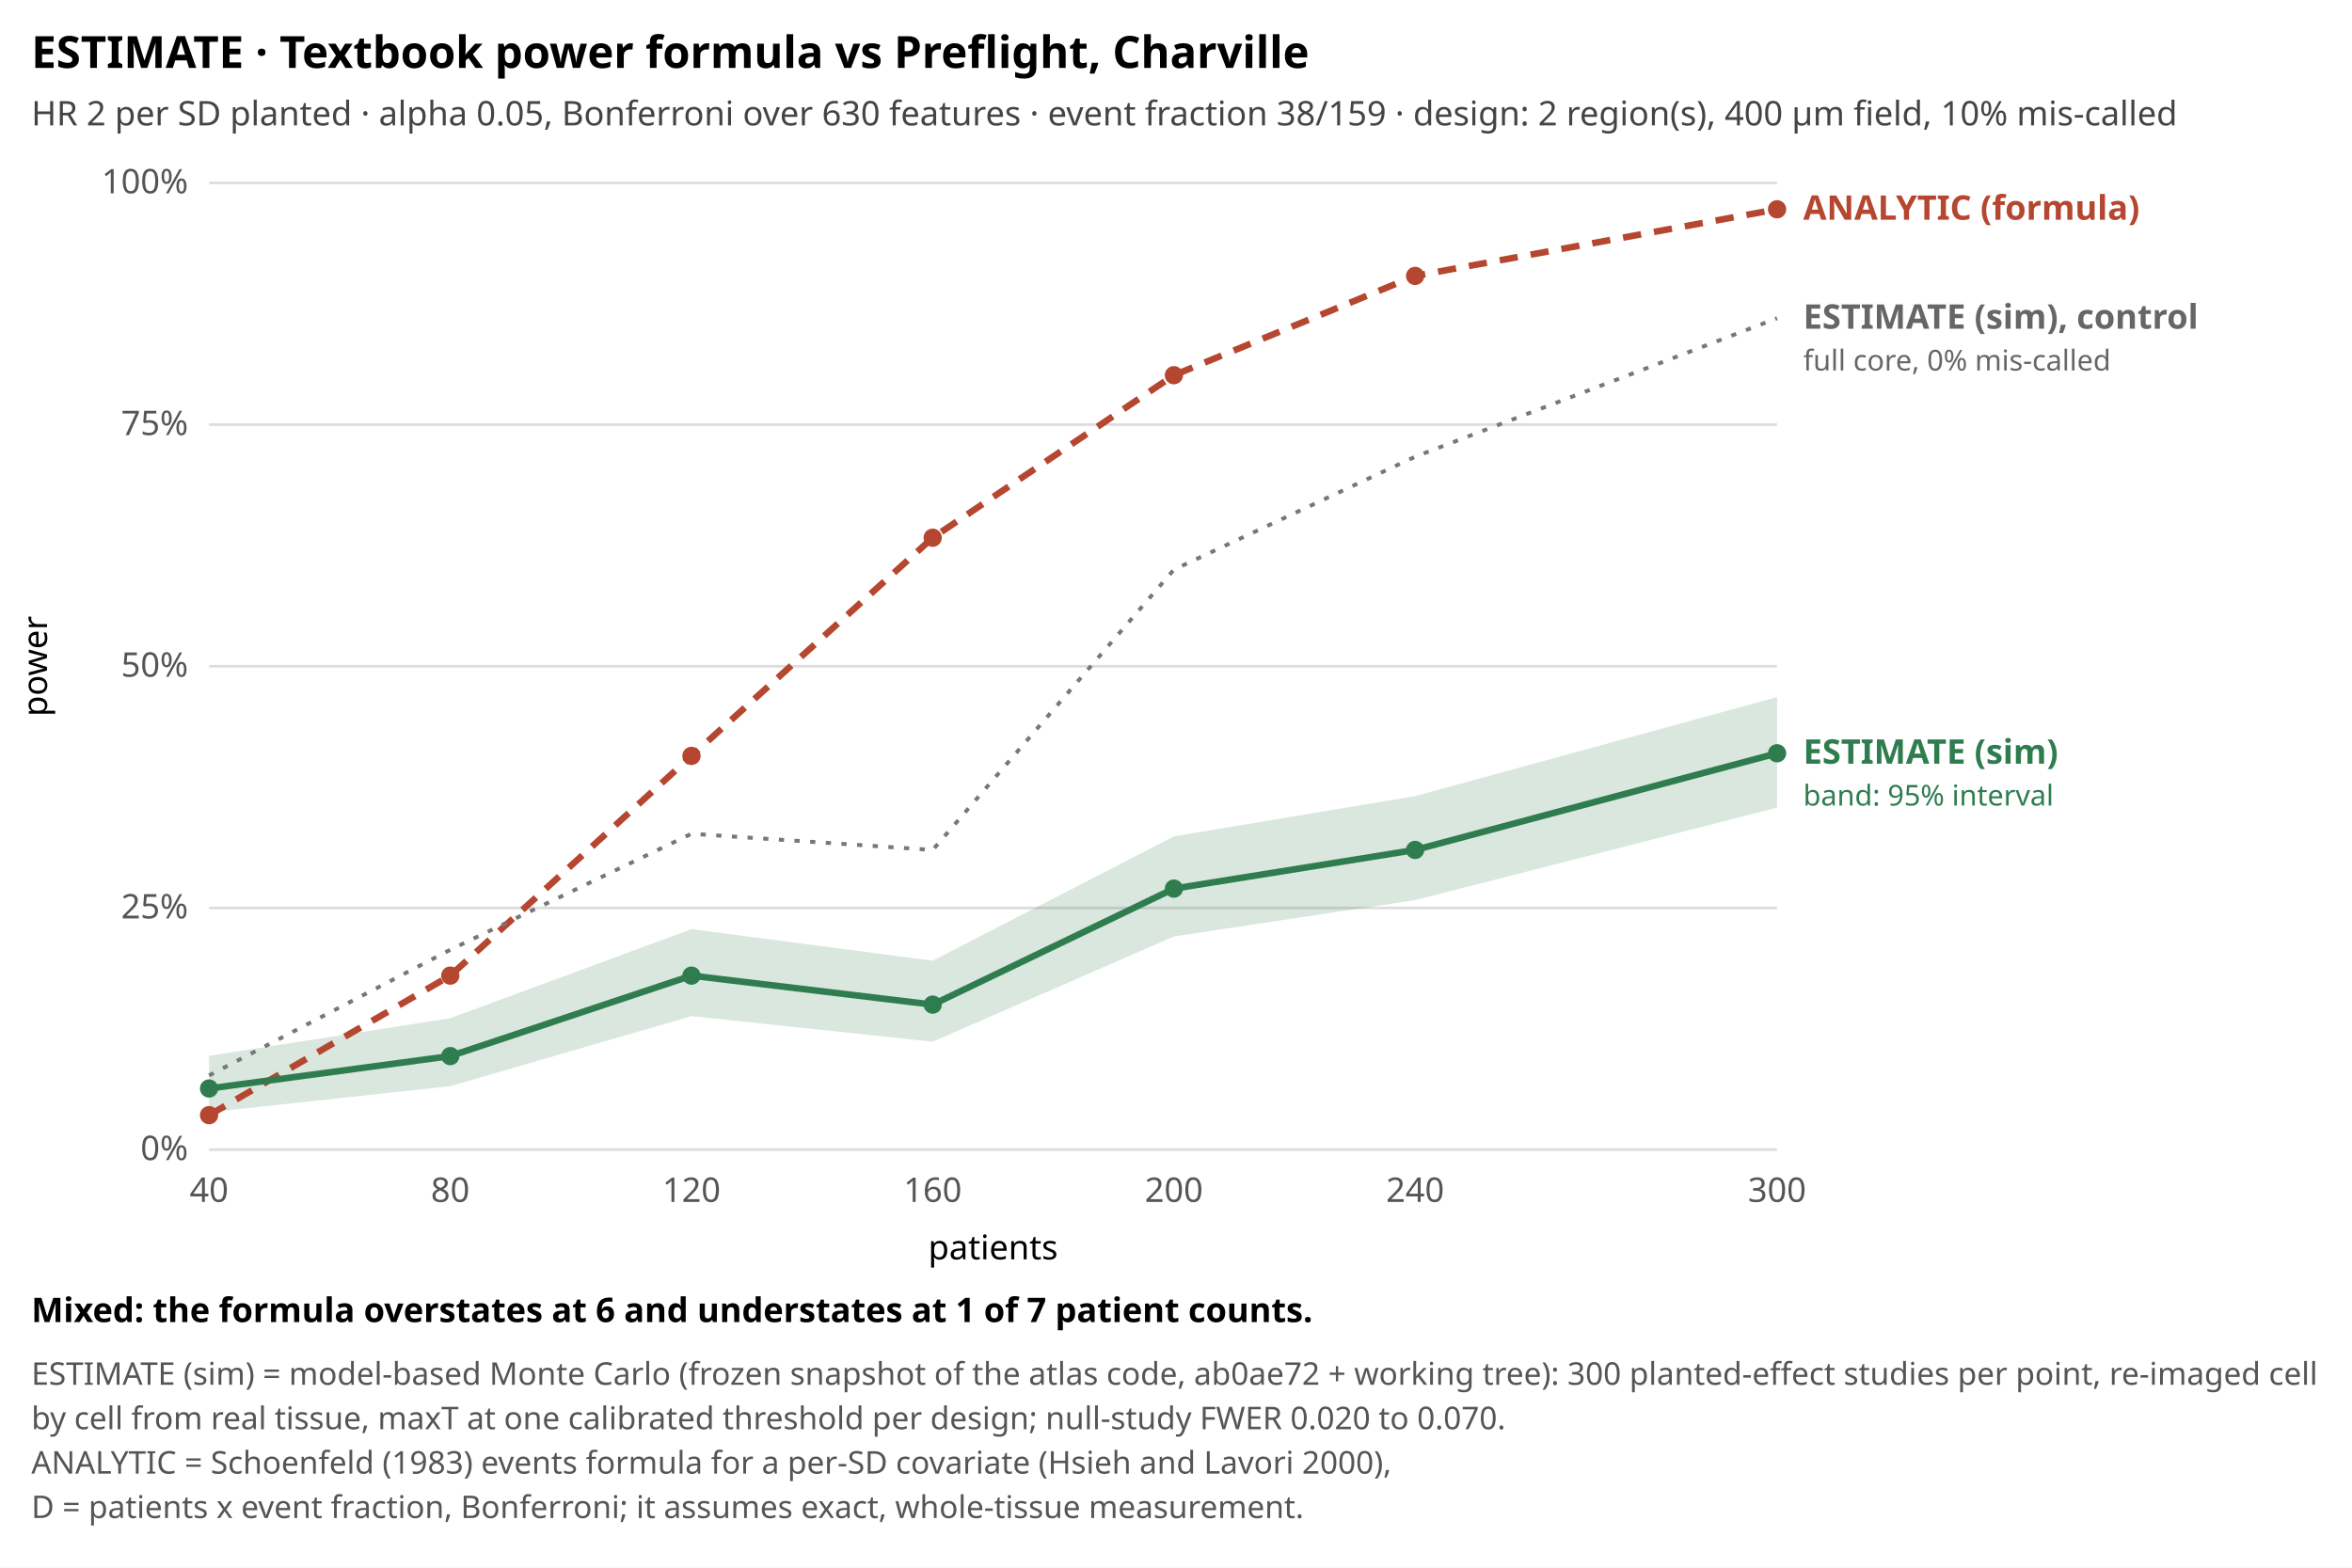
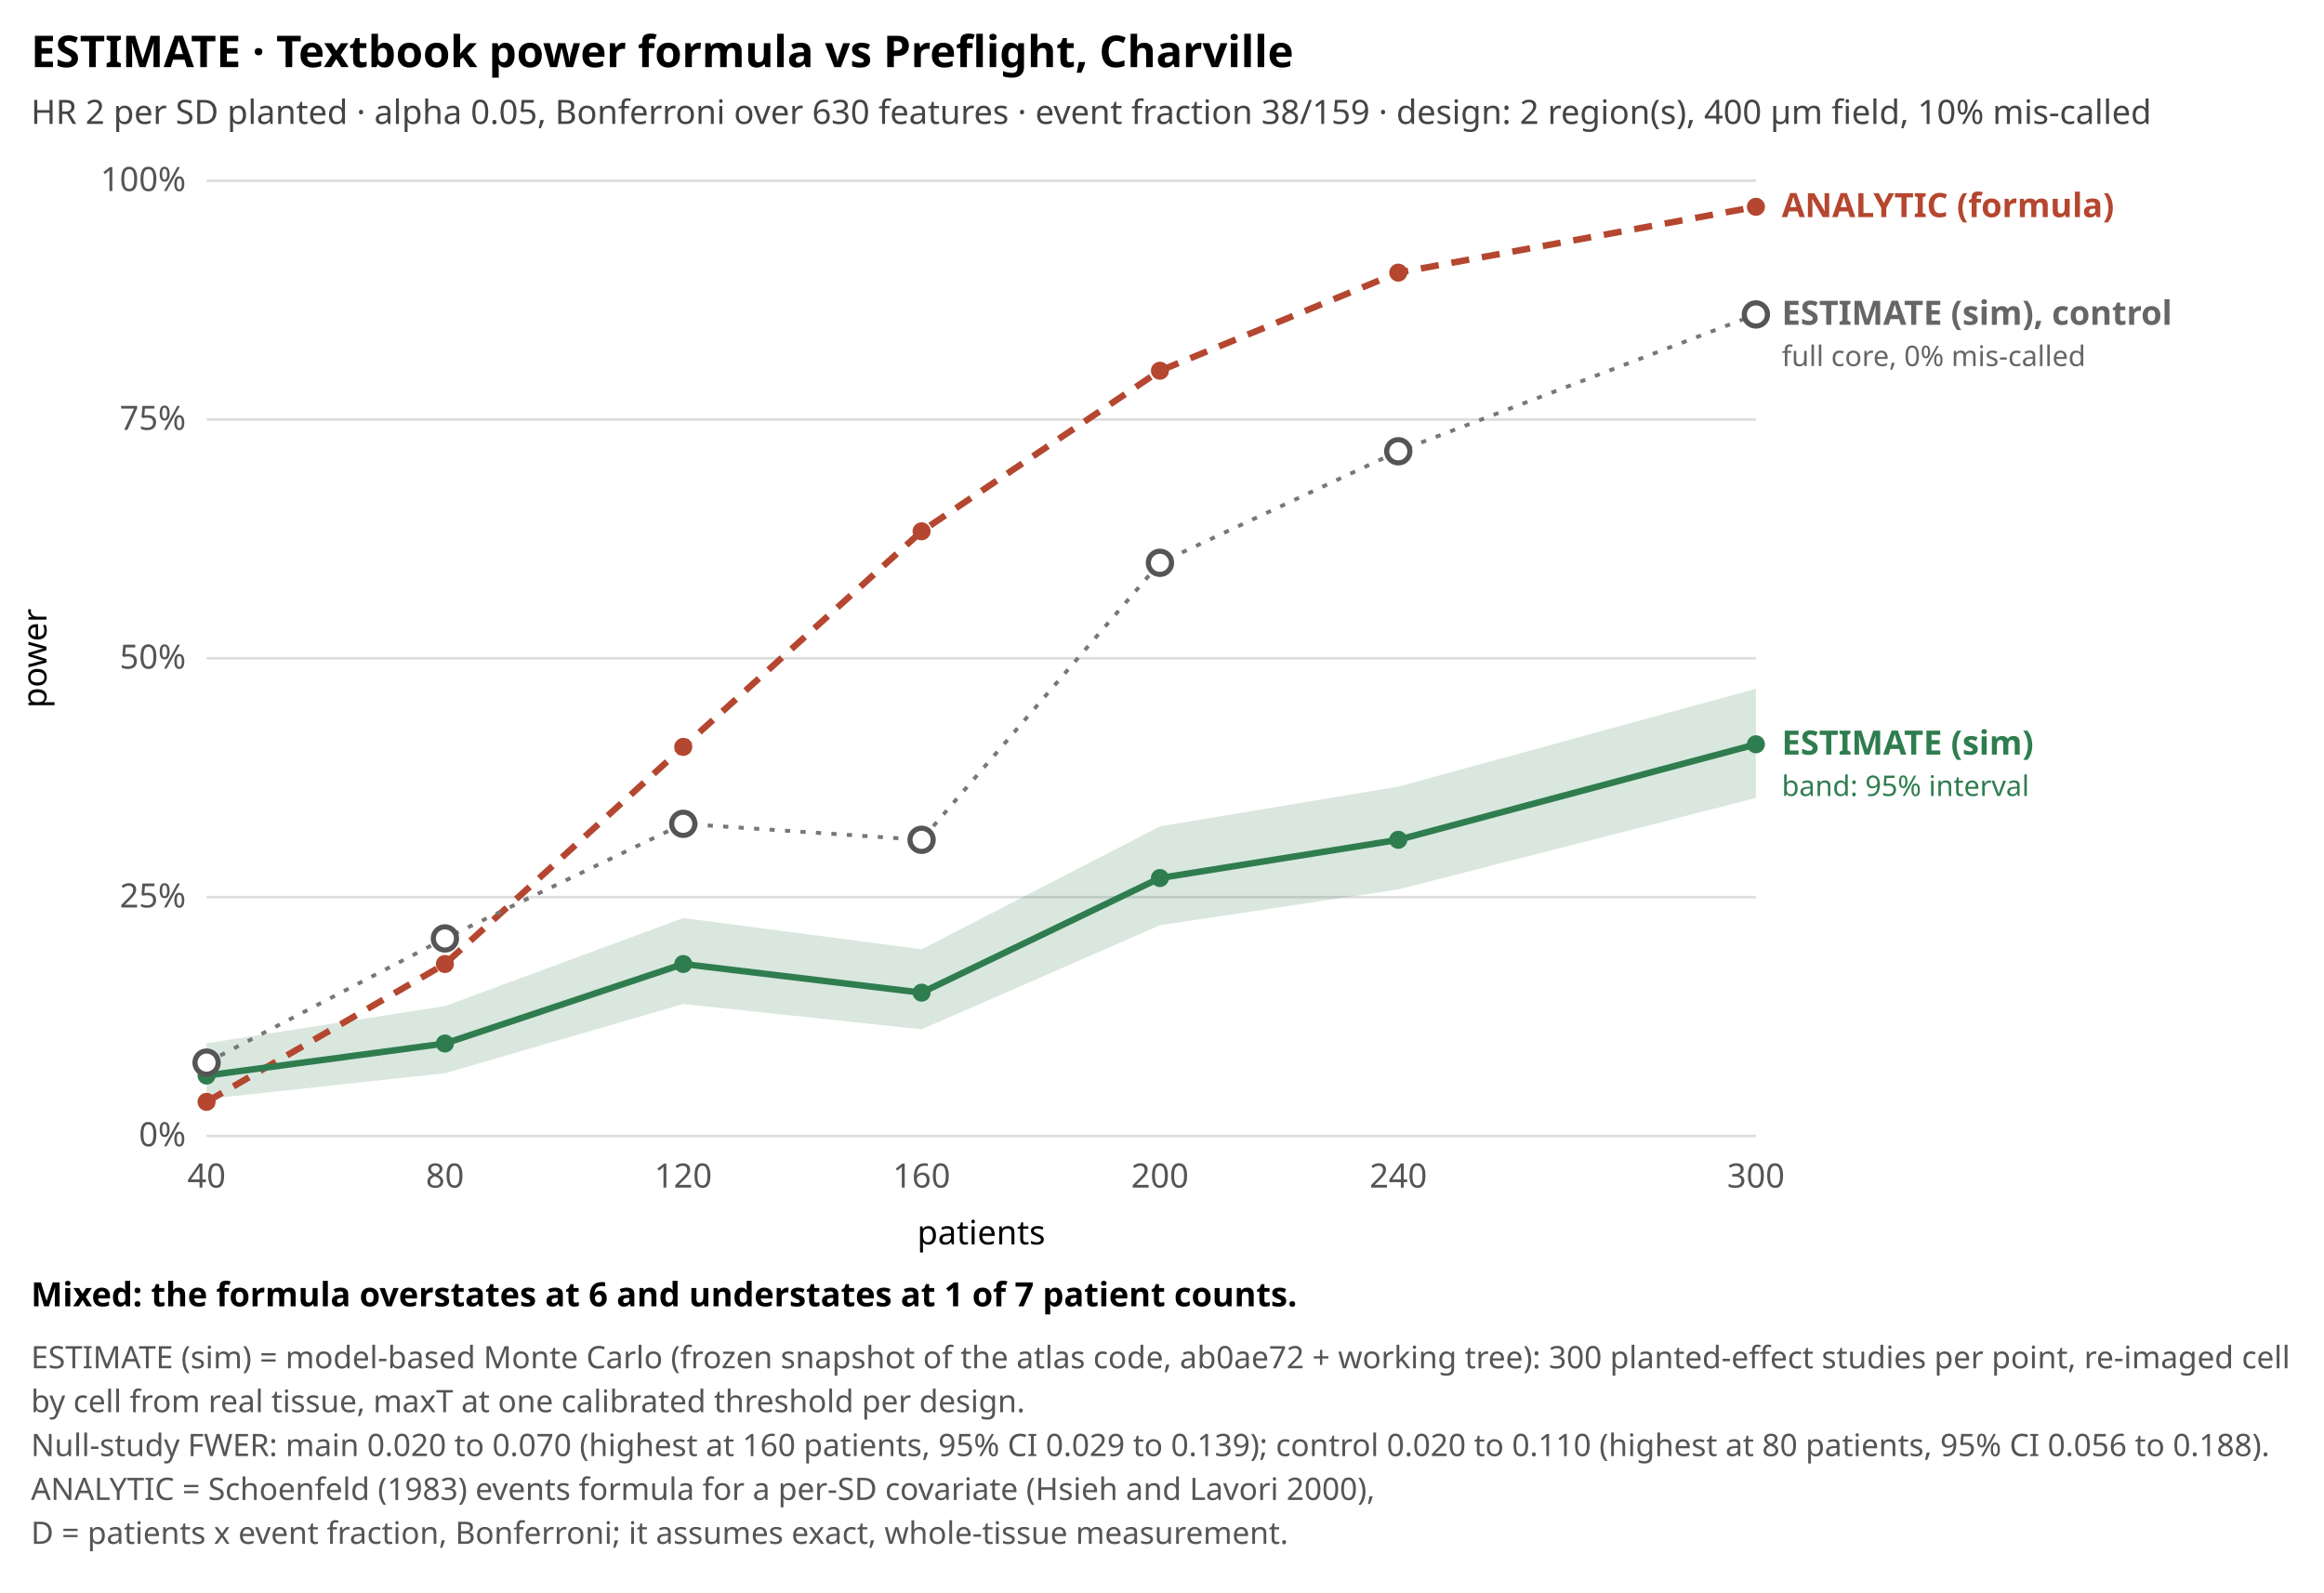
- <svg xmlns="http://www.w3.org/2000/svg" width="900" height="600" font-family="sans-serif" font-size="13">
-   <rect width="900" height="600" fill="#fff" />
+ <svg xmlns="http://www.w3.org/2000/svg" width="900" height="617" font-family="sans-serif" font-size="13">
+   <rect width="900" height="617" fill="#fff" />
  <text x="12" y="26" font-size="17" font-weight="bold">ESTIMATE · Textbook power formula vs Preflight, Charville</text>
  <text x="12" y="48" fill="#444">HR 2 per SD planted · alpha 0.05, Bonferroni over 630 features · event fraction 38/159 · design: 2 region(s), 400 µm field, 10% mis-called</text>
  <line x1="80" x2="680" y1="440.0" y2="440.0" stroke="#ddd" />
  <text x="72" y="444.0" text-anchor="end" fill="#555">0%</text>
  <line x1="80" x2="680" y1="347.5" y2="347.5" stroke="#ddd" />
  <text x="72" y="351.5" text-anchor="end" fill="#555">25%</text>
  <line x1="80" x2="680" y1="255.0" y2="255.0" stroke="#ddd" />
  <text x="72" y="259.0" text-anchor="end" fill="#555">50%</text>
  <line x1="80" x2="680" y1="162.5" y2="162.5" stroke="#ddd" />
  <text x="72" y="166.5" text-anchor="end" fill="#555">75%</text>
  <line x1="80" x2="680" y1="70.0" y2="70.0" stroke="#ddd" />
  <text x="72" y="74.0" text-anchor="end" fill="#555">100%</text>
  <text x="80.0" y="460" text-anchor="middle" fill="#555">40</text>
  <text x="172.3" y="460" text-anchor="middle" fill="#555">80</text>
  <text x="264.6" y="460" text-anchor="middle" fill="#555">120</text>
  <text x="356.9" y="460" text-anchor="middle" fill="#555">160</text>
  <text x="449.2" y="460" text-anchor="middle" fill="#555">200</text>
  <text x="541.5" y="460" text-anchor="middle" fill="#555">240</text>
  <text x="680.0" y="460" text-anchor="middle" fill="#555">300</text>
  <text x="380" y="482" text-anchor="middle">patients</text>
  <text x="18" y="255" transform="rotate(-90 18 255)" text-anchor="middle">power</text>
  <polygon points="80.0,404.1 172.3,389.7 264.6,355.6 356.9,367.7 449.2,320.1 541.5,304.7 680.0,266.8 680.0,309.1 541.5,344.5 449.2,358.4 356.9,398.7 264.6,388.9 172.3,415.7 80.0,425.7" fill="#2f7d4f" fill-opacity="0.18" />
  <polyline points="80.0,426.8 172.3,373.4 264.6,289.3 356.9,205.8 449.2,143.6 541.5,105.6 680.0,80.1" fill="none" stroke="#b5462f" stroke-width="2.5" stroke-dasharray="7 5" />
  <circle cx="80.0" cy="426.8" r="3.5" fill="#b5462f" />
  <circle cx="172.3" cy="373.4" r="3.5" fill="#b5462f" />
  <circle cx="264.6" cy="289.3" r="3.5" fill="#b5462f" />
  <circle cx="356.9" cy="205.8" r="3.5" fill="#b5462f" />
  <circle cx="449.2" cy="143.6" r="3.5" fill="#b5462f" />
  <circle cx="541.5" cy="105.6" r="3.5" fill="#b5462f" />
  <circle cx="680.0" cy="80.1" r="3.5" fill="#b5462f" />
  <polyline points="80.0,416.6 172.3,404.2 264.6,373.4 356.9,384.5 449.2,340.1 541.5,325.3 680.0,288.3" fill="none" stroke="#2f7d4f" stroke-width="2.5" />
  <circle cx="80.0" cy="416.6" r="3.5" fill="#2f7d4f" />
  <circle cx="172.3" cy="404.2" r="3.5" fill="#2f7d4f" />
  <circle cx="264.6" cy="373.4" r="3.5" fill="#2f7d4f" />
  <circle cx="356.9" cy="384.5" r="3.5" fill="#2f7d4f" />
  <circle cx="449.2" cy="340.1" r="3.5" fill="#2f7d4f" />
  <circle cx="541.5" cy="325.3" r="3.5" fill="#2f7d4f" />
  <circle cx="680.0" cy="288.3" r="3.5" fill="#2f7d4f" />
  <polyline points="80.0,411.6 172.3,363.5 264.6,319.1 356.9,325.3 449.2,218.0 541.5,174.8 680.0,121.8" fill="none" stroke="#777" stroke-width="1.5" stroke-dasharray="2 4" />
+   <circle cx="80.0" cy="411.6" r="4.5" fill="#fff" stroke="#555" stroke-width="2" />
+   <circle cx="172.3" cy="363.5" r="4.5" fill="#fff" stroke="#555" stroke-width="2" />
+   <circle cx="264.6" cy="319.1" r="4.5" fill="#fff" stroke="#555" stroke-width="2" />
+   <circle cx="356.9" cy="325.3" r="4.5" fill="#fff" stroke="#555" stroke-width="2" />
+   <circle cx="449.2" cy="218.0" r="4.5" fill="#fff" stroke="#555" stroke-width="2" />
+   <circle cx="541.5" cy="174.8" r="4.5" fill="#fff" stroke="#555" stroke-width="2" />
+   <circle cx="680.0" cy="121.8" r="4.5" fill="#fff" stroke="#555" stroke-width="2" />
  <text x="690" y="84.1" fill="#b5462f" font-weight="bold">ANALYTIC (formula)</text>
  <text x="690" y="125.8" fill="#666" font-weight="bold">ESTIMATE (sim), control</text>
  <text x="690" y="141.8" fill="#666" font-size="11">full core, 0% mis-called</text>
  <text x="690" y="292.3" fill="#2f7d4f" font-weight="bold">ESTIMATE (sim)</text>
  <text x="690" y="308.3" fill="#2f7d4f" font-size="11">band: 95% interval</text>
  <text x="12" y="506" font-weight="bold">Mixed: the formula overstates at 6 and understates at 1 of 7 patient counts.</text>
  <text x="12" y="530" fill="#555" font-size="12">ESTIMATE (sim) = model-based Monte Carlo (frozen snapshot of the atlas code, ab0ae72 + working tree): 300 planted-effect studies per point, re-imaged cell</text>
-   <text x="12" y="547" fill="#555" font-size="12">by cell from real tissue, maxT at one calibrated threshold per design; null-study FWER 0.020 to 0.070.</text>
-   <text x="12" y="564" fill="#555" font-size="12">ANALYTIC = Schoenfeld (1983) events formula for a per-SD covariate (Hsieh and Lavori 2000),</text>
-   <text x="12" y="581" fill="#555" font-size="12">D = patients x event fraction, Bonferroni; it assumes exact, whole-tissue measurement.</text>
+   <text x="12" y="547" fill="#555" font-size="12">by cell from real tissue, maxT at one calibrated threshold per design.</text>
+   <text x="12" y="564" fill="#555" font-size="12">Null-study FWER: main 0.020 to 0.070 (highest at 160 patients, 95% CI 0.029 to 0.139); control 0.020 to 0.110 (highest at 80 patients, 95% CI 0.056 to 0.188).</text>
+   <text x="12" y="581" fill="#555" font-size="12">ANALYTIC = Schoenfeld (1983) events formula for a per-SD covariate (Hsieh and Lavori 2000),</text>
+   <text x="12" y="598" fill="#555" font-size="12">D = patients x event fraction, Bonferroni; it assumes exact, whole-tissue measurement.</text>
</svg>
